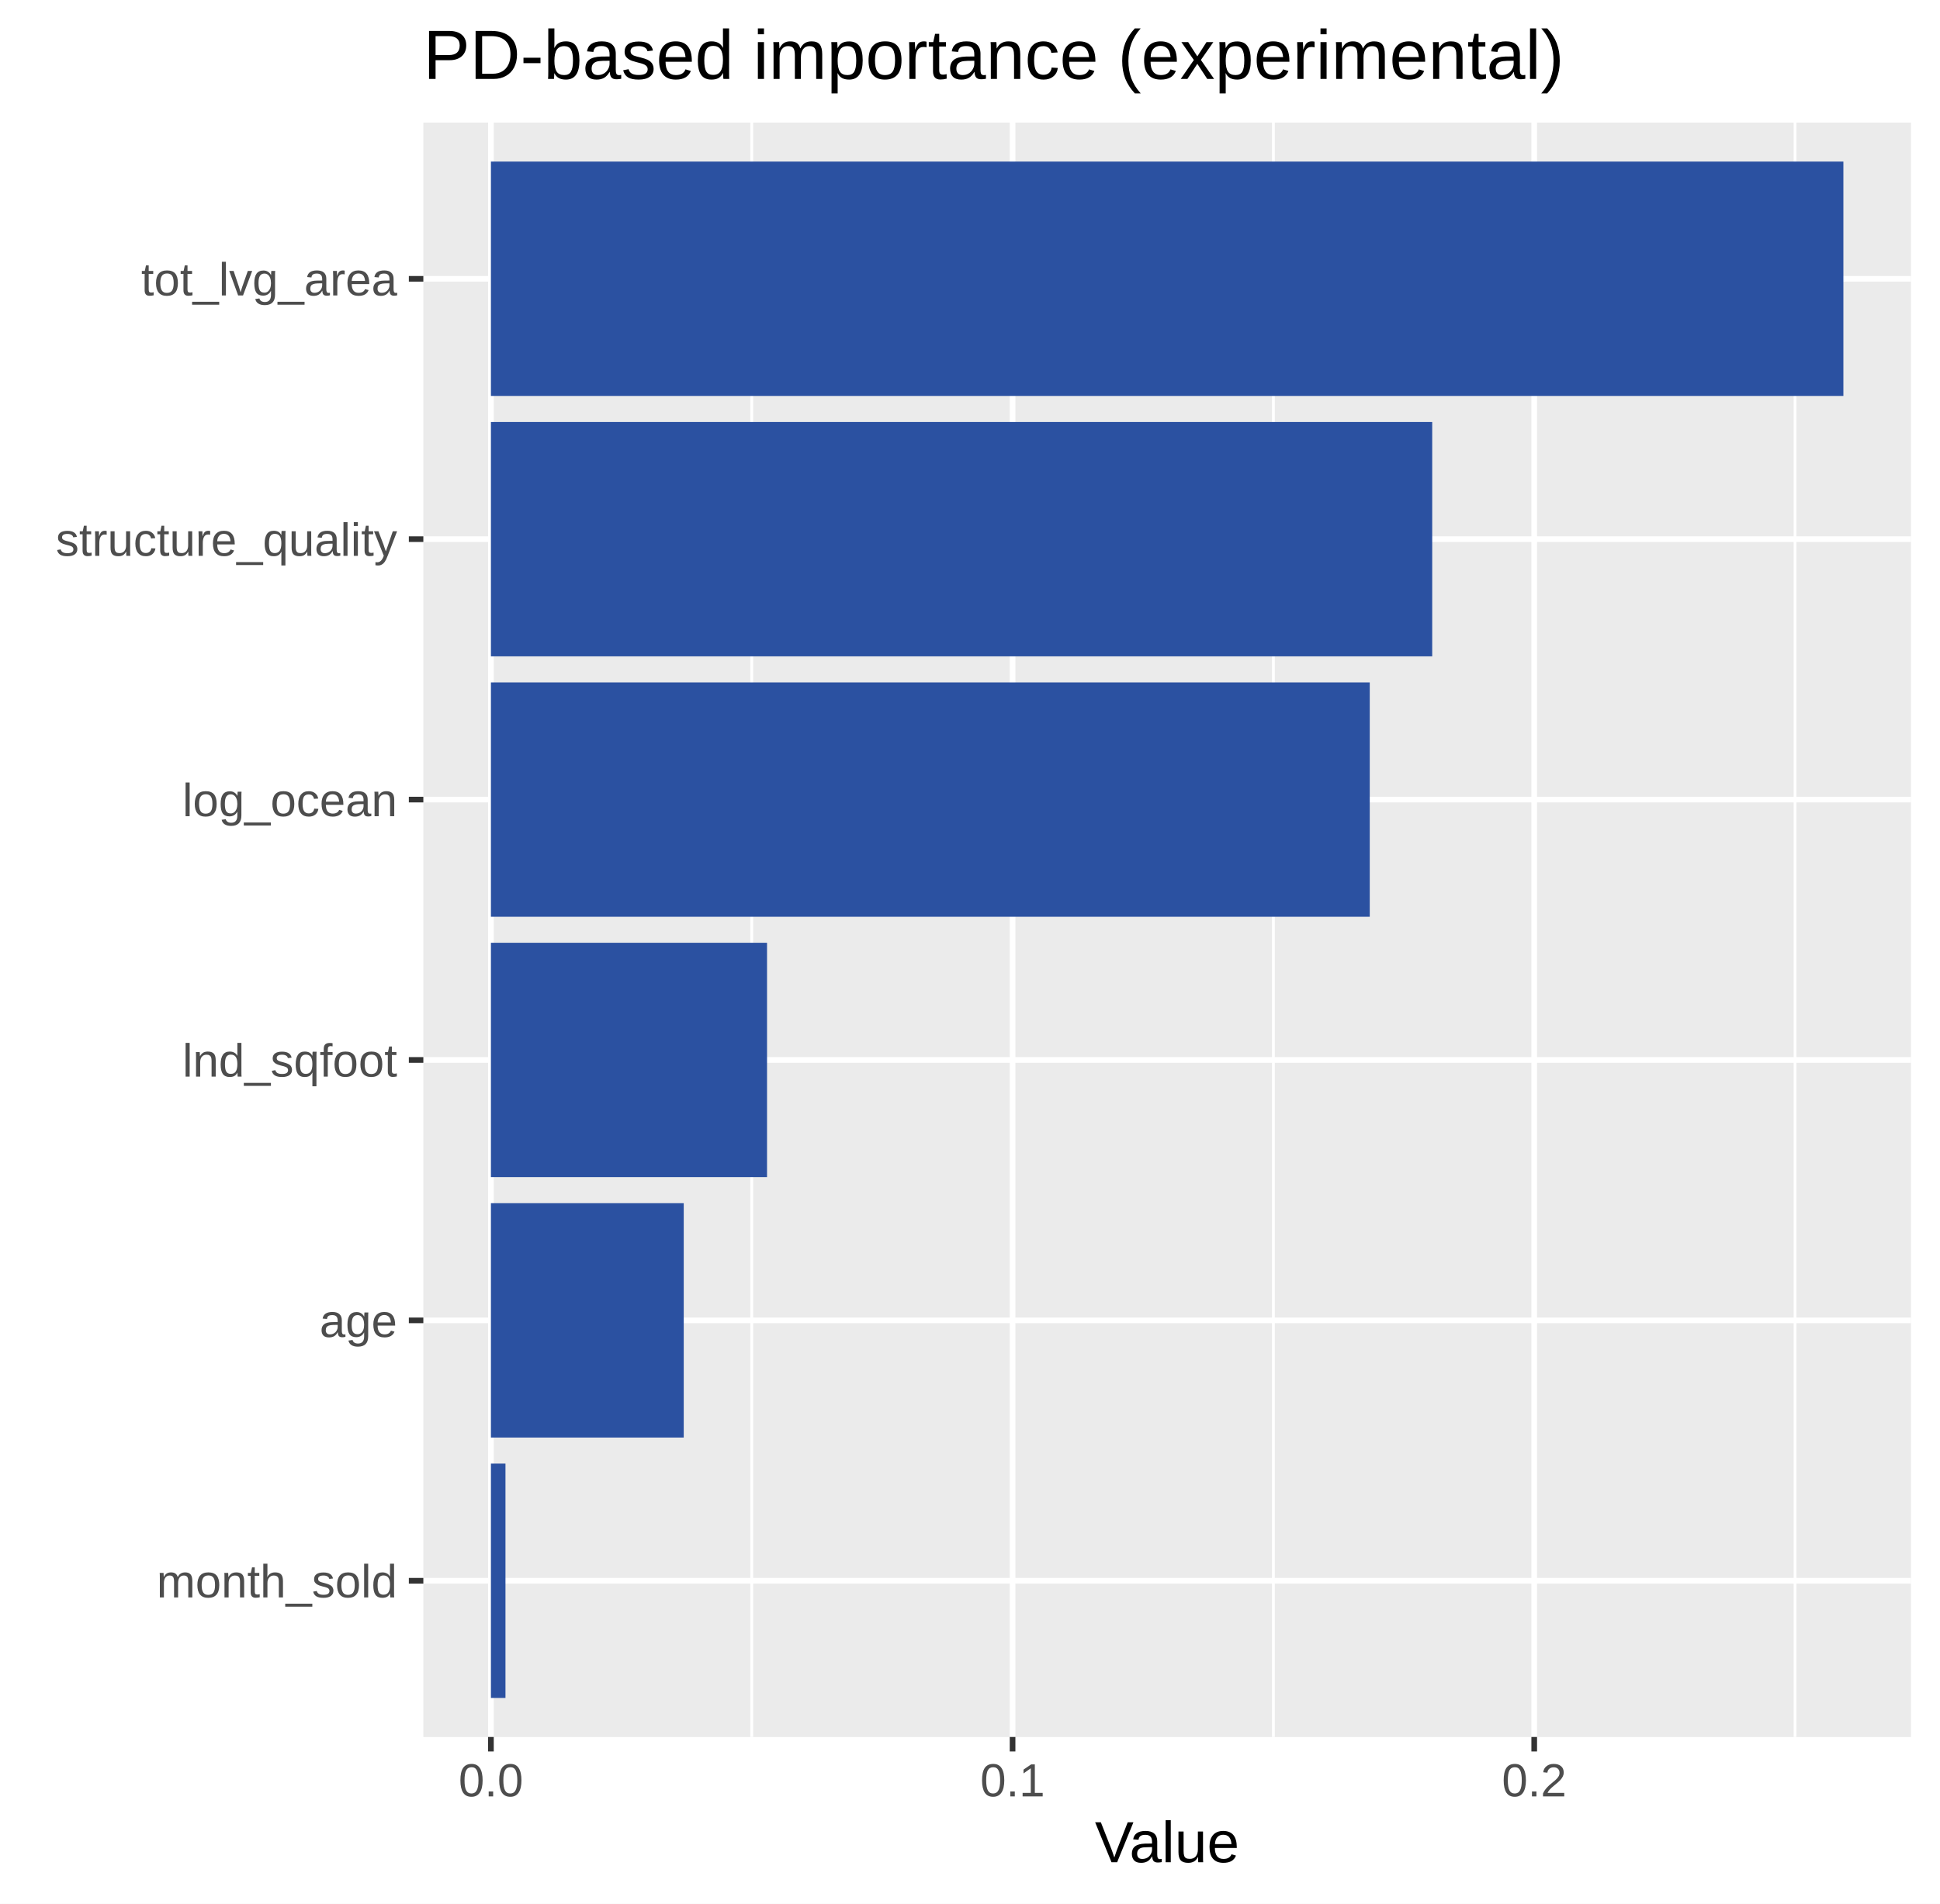
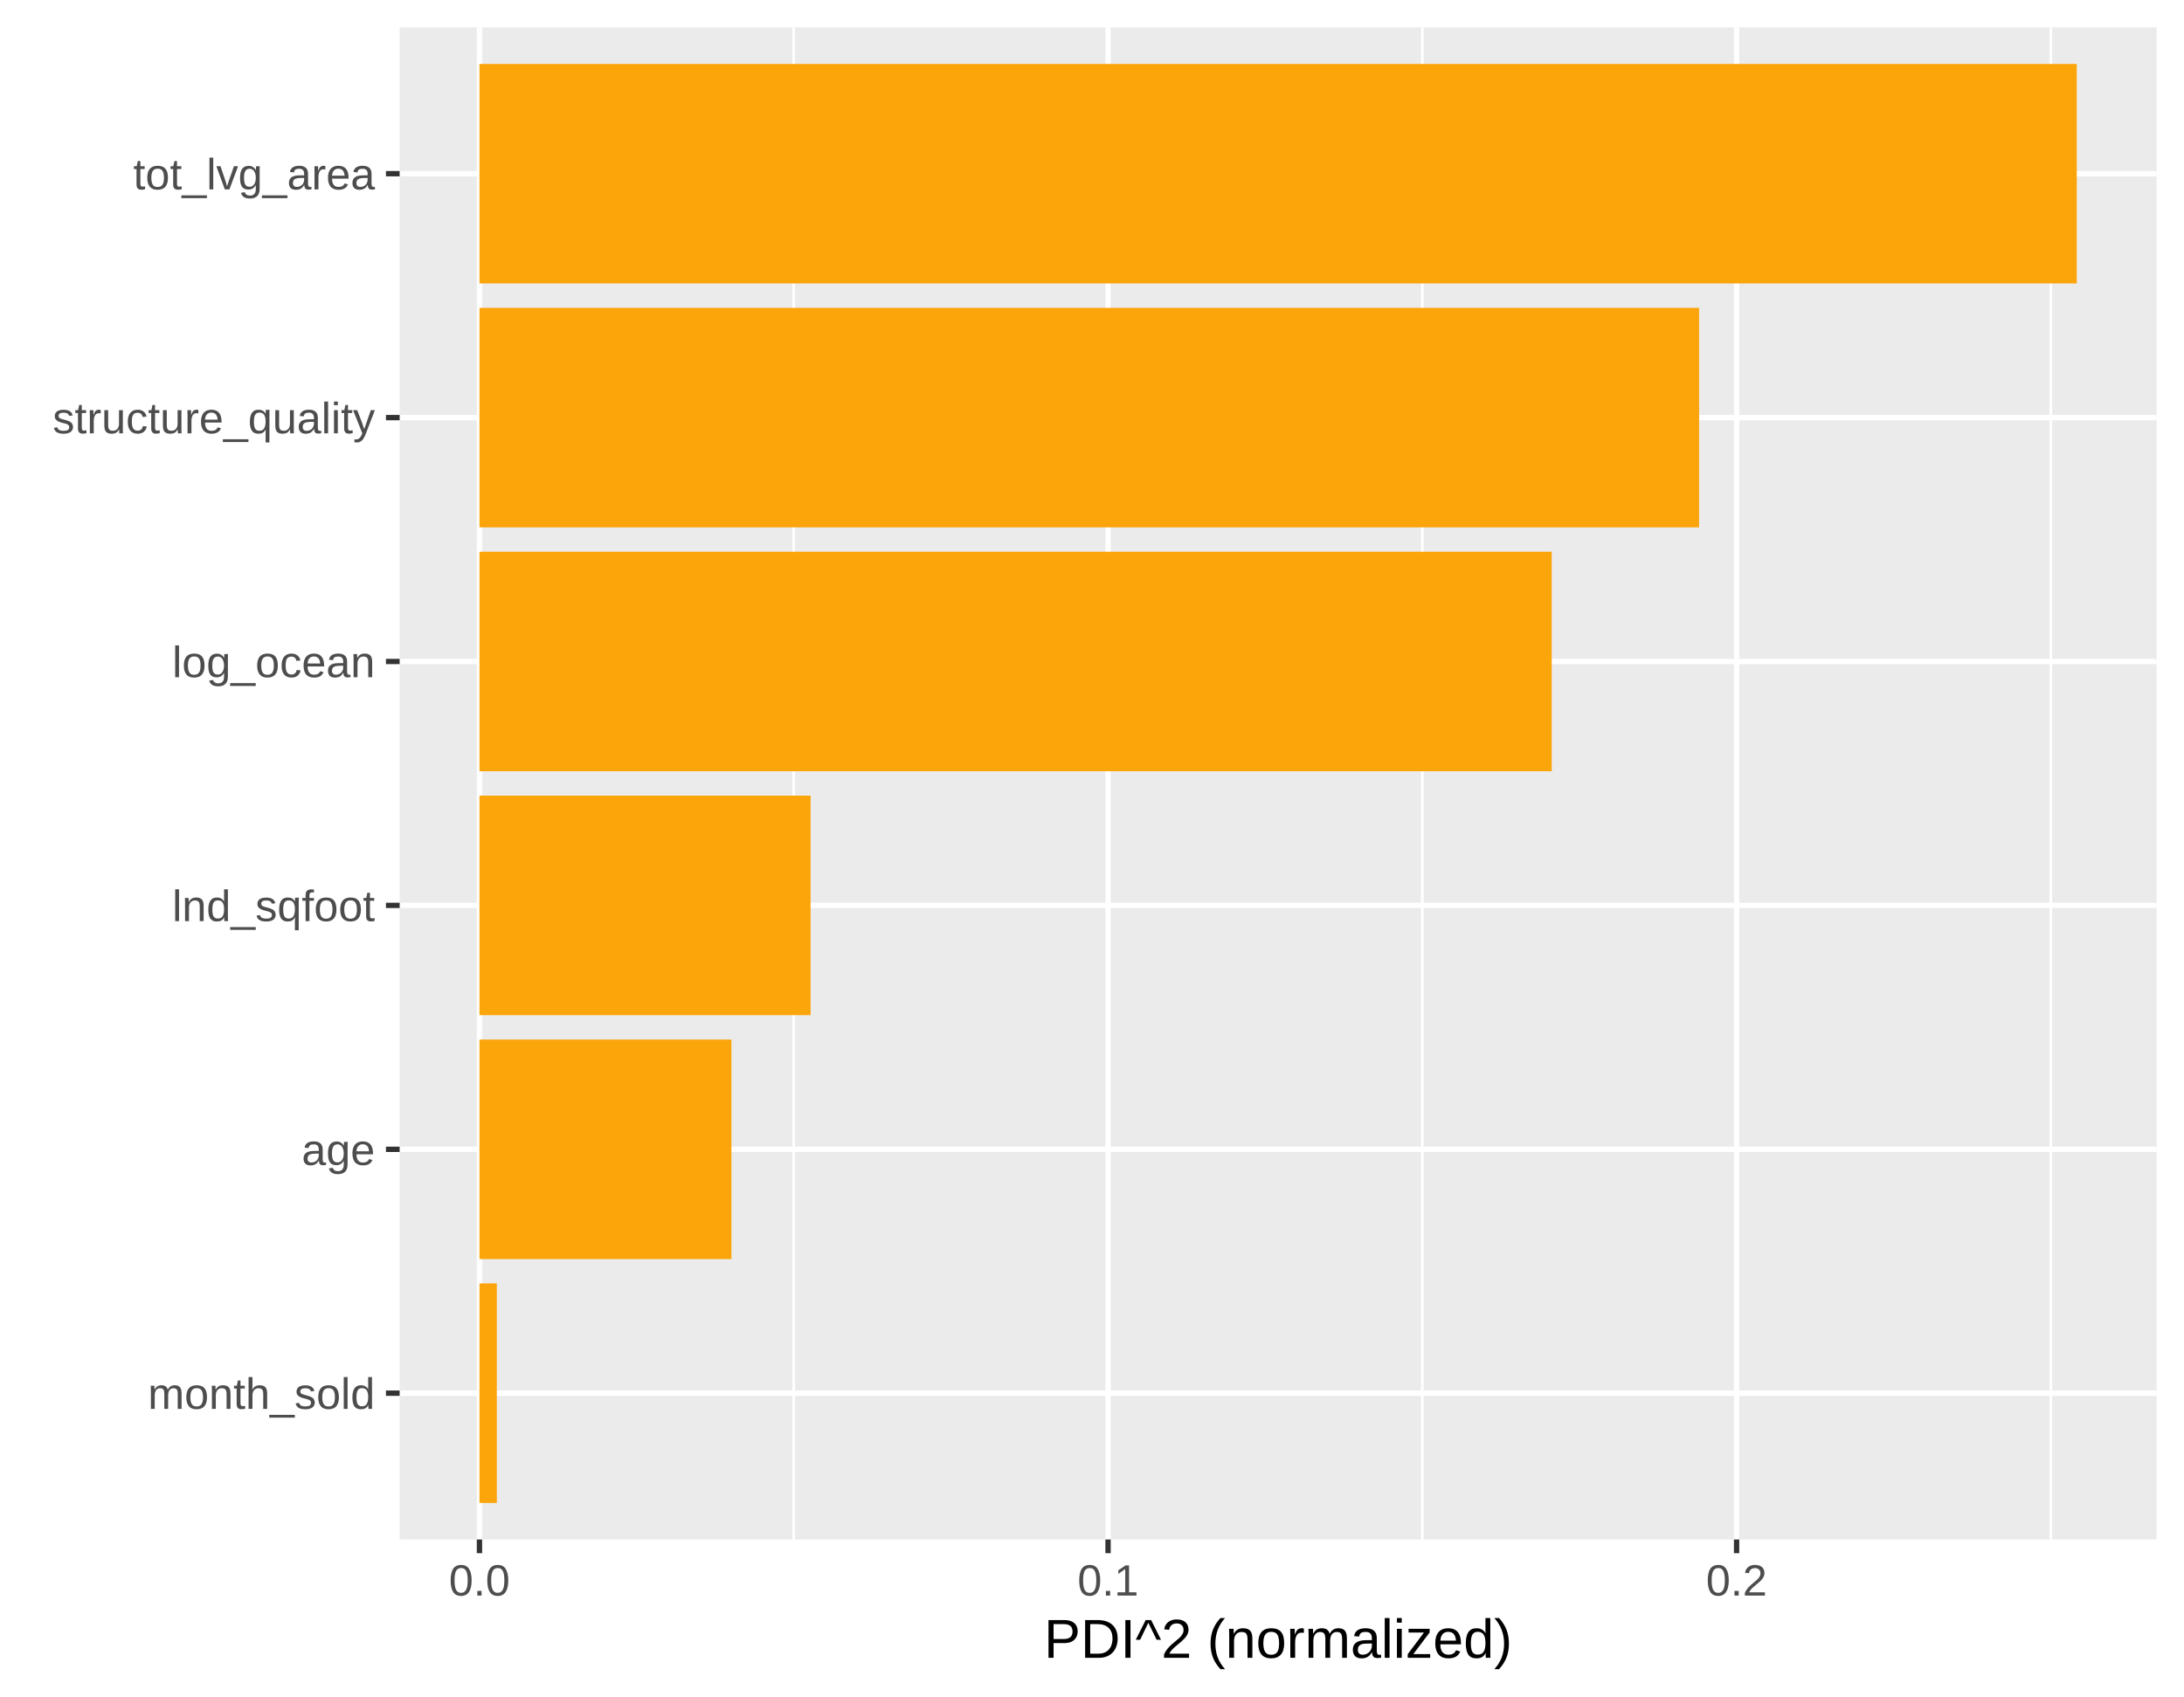
- <svg xmlns="http://www.w3.org/2000/svg" class="svglite" width="366.84pt" height="360.00pt" viewBox="0 0 366.84 360.00">
+ <svg xmlns="http://www.w3.org/2000/svg" class="svglite" width="437.47pt" height="339.95pt" viewBox="0 0 437.47 339.95">
  <defs>
    <style type="text/css">
    .svglite line, .svglite polyline, .svglite polygon, .svglite path, .svglite rect, .svglite circle {
      fill: none;
      stroke: #000000;
      stroke-linecap: round;
      stroke-linejoin: round;
      stroke-miterlimit: 10.00;
    }
    .svglite text {
      white-space: pre;
    }
  </style>
  </defs>
  <rect width="100%" height="100%" style="stroke: none; fill: #FFFFFF;" />
  <defs>
-     <clipPath id="cpMC4wMHwzNjYuODR8MC4wMHwzNjAuMDA=">
-       <rect x="0.00" y="0.00" width="366.84" height="360.00" />
+     <clipPath id="cpMC4wMHw0MzcuNDd8MC4wMHwzMzkuOTU=">
+       <rect x="0.00" y="0.00" width="437.47" height="339.95" />
    </clipPath>
  </defs>
-   <g clip-path="url(#cpMC4wMHwzNjYuODR8MC4wMHwzNjAuMDA=)">
-     <rect x="0.00" y="0.00" width="366.84" height="360.00" style="stroke-width: 1.07; stroke: #FFFFFF; fill: #FFFFFF;" />
+   <g clip-path="url(#cpMC4wMHw0MzcuNDd8MC4wMHwzMzkuOTU=)">
+     <rect x="0.00" y="0.00" width="437.47" height="339.95" style="stroke-width: 1.07; stroke: #FFFFFF; fill: #FFFFFF;" />
  </g>
  <defs>
-     <clipPath id="cpODAuMDV8MzYxLjM2fDIzLjE4fDMyOC41MA==">
-       <rect x="80.05" y="23.18" width="281.31" height="305.33" />
+     <clipPath id="cpODAuMDV8NDMxLjk5fDUuNDh8MzA4LjQ1">
+       <rect x="80.05" y="5.48" width="351.94" height="302.97" />
    </clipPath>
  </defs>
-   <g clip-path="url(#cpODAuMDV8MzYxLjM2fDIzLjE4fDMyOC41MA==)">
-     <rect x="80.05" y="23.18" width="281.31" height="305.33" style="stroke-width: 1.07; stroke: none; fill: #EBEBEB;" />
-     <polyline points="142.15,328.50 142.15,23.18 " style="stroke-width: 0.53; stroke: #FFFFFF; stroke-linecap: butt;" />
-     <polyline points="240.79,328.50 240.79,23.18 " style="stroke-width: 0.53; stroke: #FFFFFF; stroke-linecap: butt;" />
-     <polyline points="339.43,328.50 339.43,23.18 " style="stroke-width: 0.53; stroke: #FFFFFF; stroke-linecap: butt;" />
-     <polyline points="80.05,298.96 361.36,298.96 " style="stroke-width: 1.07; stroke: #FFFFFF; stroke-linecap: butt;" />
-     <polyline points="80.05,249.71 361.36,249.71 " style="stroke-width: 1.07; stroke: #FFFFFF; stroke-linecap: butt;" />
-     <polyline points="80.05,200.46 361.36,200.46 " style="stroke-width: 1.07; stroke: #FFFFFF; stroke-linecap: butt;" />
-     <polyline points="80.05,151.22 361.36,151.22 " style="stroke-width: 1.07; stroke: #FFFFFF; stroke-linecap: butt;" />
-     <polyline points="80.05,101.97 361.36,101.97 " style="stroke-width: 1.07; stroke: #FFFFFF; stroke-linecap: butt;" />
-     <polyline points="80.05,52.73 361.36,52.73 " style="stroke-width: 1.07; stroke: #FFFFFF; stroke-linecap: butt;" />
-     <polyline points="92.83,328.50 92.83,23.18 " style="stroke-width: 1.07; stroke: #FFFFFF; stroke-linecap: butt;" />
-     <polyline points="191.47,328.50 191.47,23.18 " style="stroke-width: 1.07; stroke: #FFFFFF; stroke-linecap: butt;" />
-     <polyline points="290.11,328.50 290.11,23.18 " style="stroke-width: 1.07; stroke: #FFFFFF; stroke-linecap: butt;" />
-     <rect x="92.83" y="30.56" width="255.74" height="44.32" style="stroke-width: 1.07; stroke: none; stroke-linecap: butt; stroke-linejoin: miter; fill: #2B51A1;" />
-     <rect x="92.83" y="79.81" width="177.99" height="44.32" style="stroke-width: 1.07; stroke: none; stroke-linecap: butt; stroke-linejoin: miter; fill: #2B51A1;" />
-     <rect x="92.83" y="129.06" width="166.18" height="44.32" style="stroke-width: 1.07; stroke: none; stroke-linecap: butt; stroke-linejoin: miter; fill: #2B51A1;" />
-     <rect x="92.83" y="178.30" width="52.21" height="44.32" style="stroke-width: 1.07; stroke: none; stroke-linecap: butt; stroke-linejoin: miter; fill: #2B51A1;" />
-     <rect x="92.83" y="227.55" width="36.46" height="44.32" style="stroke-width: 1.07; stroke: none; stroke-linecap: butt; stroke-linejoin: miter; fill: #2B51A1;" />
-     <rect x="92.83" y="276.80" width="2.75" height="44.32" style="stroke-width: 1.07; stroke: none; stroke-linecap: butt; stroke-linejoin: miter; fill: #2B51A1;" />
+   <g clip-path="url(#cpODAuMDV8NDMxLjk5fDUuNDh8MzA4LjQ1)">
+     <rect x="80.05" y="5.48" width="351.94" height="302.97" style="stroke-width: 1.07; stroke: none; fill: #EBEBEB;" />
+     <polyline points="158.99,308.45 158.99,5.48 " style="stroke-width: 0.53; stroke: #FFFFFF; stroke-linecap: butt;" />
+     <polyline points="284.90,308.45 284.90,5.48 " style="stroke-width: 0.53; stroke: #FFFFFF; stroke-linecap: butt;" />
+     <polyline points="410.80,308.45 410.80,5.48 " style="stroke-width: 0.53; stroke: #FFFFFF; stroke-linecap: butt;" />
+     <polyline points="80.05,279.13 431.99,279.13 " style="stroke-width: 1.07; stroke: #FFFFFF; stroke-linecap: butt;" />
+     <polyline points="80.05,230.27 431.99,230.27 " style="stroke-width: 1.07; stroke: #FFFFFF; stroke-linecap: butt;" />
+     <polyline points="80.05,181.40 431.99,181.40 " style="stroke-width: 1.07; stroke: #FFFFFF; stroke-linecap: butt;" />
+     <polyline points="80.05,132.53 431.99,132.53 " style="stroke-width: 1.07; stroke: #FFFFFF; stroke-linecap: butt;" />
+     <polyline points="80.05,83.67 431.99,83.67 " style="stroke-width: 1.07; stroke: #FFFFFF; stroke-linecap: butt;" />
+     <polyline points="80.05,34.80 431.99,34.80 " style="stroke-width: 1.07; stroke: #FFFFFF; stroke-linecap: butt;" />
+     <polyline points="96.04,308.45 96.04,5.48 " style="stroke-width: 1.07; stroke: #FFFFFF; stroke-linecap: butt;" />
+     <polyline points="221.95,308.45 221.95,5.48 " style="stroke-width: 1.07; stroke: #FFFFFF; stroke-linecap: butt;" />
+     <polyline points="347.85,308.45 347.85,5.48 " style="stroke-width: 1.07; stroke: #FFFFFF; stroke-linecap: butt;" />
+     <rect x="96.04" y="12.81" width="319.95" height="43.98" style="stroke-width: 1.07; stroke: none; stroke-linecap: butt; stroke-linejoin: miter; fill: #FCA50A;" />
+     <rect x="96.04" y="61.68" width="244.30" height="43.98" style="stroke-width: 1.07; stroke: none; stroke-linecap: butt; stroke-linejoin: miter; fill: #FCA50A;" />
+     <rect x="96.04" y="110.54" width="214.78" height="43.98" style="stroke-width: 1.07; stroke: none; stroke-linecap: butt; stroke-linejoin: miter; fill: #FCA50A;" />
+     <rect x="96.04" y="159.41" width="66.33" height="43.98" style="stroke-width: 1.07; stroke: none; stroke-linecap: butt; stroke-linejoin: miter; fill: #FCA50A;" />
+     <rect x="96.04" y="208.28" width="50.47" height="43.98" style="stroke-width: 1.07; stroke: none; stroke-linecap: butt; stroke-linejoin: miter; fill: #FCA50A;" />
+     <rect x="96.04" y="257.14" width="3.48" height="43.98" style="stroke-width: 1.07; stroke: none; stroke-linecap: butt; stroke-linejoin: miter; fill: #FCA50A;" />
  </g>
-   <g clip-path="url(#cpMC4wMHwzNjYuODR8MC4wMHwzNjAuMDA=)">
-     <text x="75.11" y="302.11" text-anchor="end" style="font-size: 8.80px;fill: #4D4D4D; font-family: &quot;Arial&quot;;" textLength="45.50px" lengthAdjust="spacingAndGlyphs">month_sold</text>
-     <text x="75.11" y="252.86" text-anchor="end" style="font-size: 8.80px;fill: #4D4D4D; font-family: &quot;Arial&quot;;" textLength="14.69px" lengthAdjust="spacingAndGlyphs">age</text>
-     <text x="75.11" y="203.61" text-anchor="end" style="font-size: 8.80px;fill: #4D4D4D; font-family: &quot;Arial&quot;;" textLength="40.62px" lengthAdjust="spacingAndGlyphs">lnd_sqfoot</text>
-     <text x="75.11" y="154.37" text-anchor="end" style="font-size: 8.80px;fill: #4D4D4D; font-family: &quot;Arial&quot;;" textLength="40.62px" lengthAdjust="spacingAndGlyphs">log_ocean</text>
-     <text x="75.11" y="105.12" text-anchor="end" style="font-size: 8.80px;fill: #4D4D4D; font-family: &quot;Arial&quot;;" textLength="64.58px" lengthAdjust="spacingAndGlyphs">structure_quality</text>
-     <text x="75.11" y="55.88" text-anchor="end" style="font-size: 8.80px;fill: #4D4D4D; font-family: &quot;Arial&quot;;" textLength="48.45px" lengthAdjust="spacingAndGlyphs">tot_lvg_area</text>
-     <polyline points="77.31,298.96 80.05,298.96 " style="stroke-width: 1.07; stroke: #333333; stroke-linecap: butt;" />
-     <polyline points="77.31,249.71 80.05,249.71 " style="stroke-width: 1.07; stroke: #333333; stroke-linecap: butt;" />
-     <polyline points="77.31,200.46 80.05,200.46 " style="stroke-width: 1.07; stroke: #333333; stroke-linecap: butt;" />
-     <polyline points="77.31,151.22 80.05,151.22 " style="stroke-width: 1.07; stroke: #333333; stroke-linecap: butt;" />
-     <polyline points="77.31,101.97 80.05,101.97 " style="stroke-width: 1.07; stroke: #333333; stroke-linecap: butt;" />
-     <polyline points="77.31,52.73 80.05,52.73 " style="stroke-width: 1.07; stroke: #333333; stroke-linecap: butt;" />
-     <polyline points="92.83,331.24 92.83,328.50 " style="stroke-width: 1.07; stroke: #333333; stroke-linecap: butt;" />
-     <polyline points="191.47,331.24 191.47,328.50 " style="stroke-width: 1.07; stroke: #333333; stroke-linecap: butt;" />
-     <polyline points="290.11,331.24 290.11,328.50 " style="stroke-width: 1.07; stroke: #333333; stroke-linecap: butt;" />
-     <text x="92.83" y="339.74" text-anchor="middle" style="font-size: 8.80px;fill: #4D4D4D; font-family: &quot;Arial&quot;;" textLength="12.24px" lengthAdjust="spacingAndGlyphs">0.0</text>
-     <text x="191.47" y="339.74" text-anchor="middle" style="font-size: 8.80px;fill: #4D4D4D; font-family: &quot;Arial&quot;;" textLength="12.24px" lengthAdjust="spacingAndGlyphs">0.1</text>
-     <text x="290.11" y="339.74" text-anchor="middle" style="font-size: 8.80px;fill: #4D4D4D; font-family: &quot;Arial&quot;;" textLength="12.24px" lengthAdjust="spacingAndGlyphs">0.2</text>
-     <text x="220.70" y="352.20" text-anchor="middle" style="font-size: 11.00px; font-family: &quot;Arial&quot;;" textLength="27.32px" lengthAdjust="spacingAndGlyphs">Value</text>
-     <text x="80.05" y="14.93" style="font-size: 13.20px; font-family: &quot;Arial&quot;;" textLength="215.55px" lengthAdjust="spacingAndGlyphs">PD-based importance (experimental)</text>
+   <g clip-path="url(#cpMC4wMHw0MzcuNDd8MC4wMHwzMzkuOTU=)">
+     <text x="75.11" y="282.28" text-anchor="end" style="font-size: 8.80px;fill: #4D4D4D; font-family: &quot;Arial&quot;;" textLength="45.50px" lengthAdjust="spacingAndGlyphs">month_sold</text>
+     <text x="75.11" y="233.42" text-anchor="end" style="font-size: 8.80px;fill: #4D4D4D; font-family: &quot;Arial&quot;;" textLength="14.69px" lengthAdjust="spacingAndGlyphs">age</text>
+     <text x="75.11" y="184.55" text-anchor="end" style="font-size: 8.80px;fill: #4D4D4D; font-family: &quot;Arial&quot;;" textLength="40.62px" lengthAdjust="spacingAndGlyphs">lnd_sqfoot</text>
+     <text x="75.11" y="135.68" text-anchor="end" style="font-size: 8.80px;fill: #4D4D4D; font-family: &quot;Arial&quot;;" textLength="40.62px" lengthAdjust="spacingAndGlyphs">log_ocean</text>
+     <text x="75.11" y="86.82" text-anchor="end" style="font-size: 8.80px;fill: #4D4D4D; font-family: &quot;Arial&quot;;" textLength="64.58px" lengthAdjust="spacingAndGlyphs">structure_quality</text>
+     <text x="75.11" y="37.95" text-anchor="end" style="font-size: 8.80px;fill: #4D4D4D; font-family: &quot;Arial&quot;;" textLength="48.45px" lengthAdjust="spacingAndGlyphs">tot_lvg_area</text>
+     <polyline points="77.31,279.13 80.05,279.13 " style="stroke-width: 1.07; stroke: #333333; stroke-linecap: butt;" />
+     <polyline points="77.31,230.27 80.05,230.27 " style="stroke-width: 1.07; stroke: #333333; stroke-linecap: butt;" />
+     <polyline points="77.31,181.40 80.05,181.40 " style="stroke-width: 1.07; stroke: #333333; stroke-linecap: butt;" />
+     <polyline points="77.31,132.53 80.05,132.53 " style="stroke-width: 1.07; stroke: #333333; stroke-linecap: butt;" />
+     <polyline points="77.31,83.67 80.05,83.67 " style="stroke-width: 1.07; stroke: #333333; stroke-linecap: butt;" />
+     <polyline points="77.31,34.80 80.05,34.80 " style="stroke-width: 1.07; stroke: #333333; stroke-linecap: butt;" />
+     <polyline points="96.04,311.19 96.04,308.45 " style="stroke-width: 1.07; stroke: #333333; stroke-linecap: butt;" />
+     <polyline points="221.95,311.19 221.95,308.45 " style="stroke-width: 1.07; stroke: #333333; stroke-linecap: butt;" />
+     <polyline points="347.85,311.19 347.85,308.45 " style="stroke-width: 1.07; stroke: #333333; stroke-linecap: butt;" />
+     <text x="96.04" y="319.68" text-anchor="middle" style="font-size: 8.80px;fill: #4D4D4D; font-family: &quot;Arial&quot;;" textLength="12.24px" lengthAdjust="spacingAndGlyphs">0.0</text>
+     <text x="221.95" y="319.68" text-anchor="middle" style="font-size: 8.80px;fill: #4D4D4D; font-family: &quot;Arial&quot;;" textLength="12.24px" lengthAdjust="spacingAndGlyphs">0.1</text>
+     <text x="347.85" y="319.68" text-anchor="middle" style="font-size: 8.80px;fill: #4D4D4D; font-family: &quot;Arial&quot;;" textLength="12.24px" lengthAdjust="spacingAndGlyphs">0.2</text>
+     <text x="256.02" y="332.15" text-anchor="middle" style="font-size: 11.00px; font-family: &quot;Arial&quot;;" textLength="93.82px" lengthAdjust="spacingAndGlyphs">PDI^2 (normalized)</text>
  </g>
</svg>
